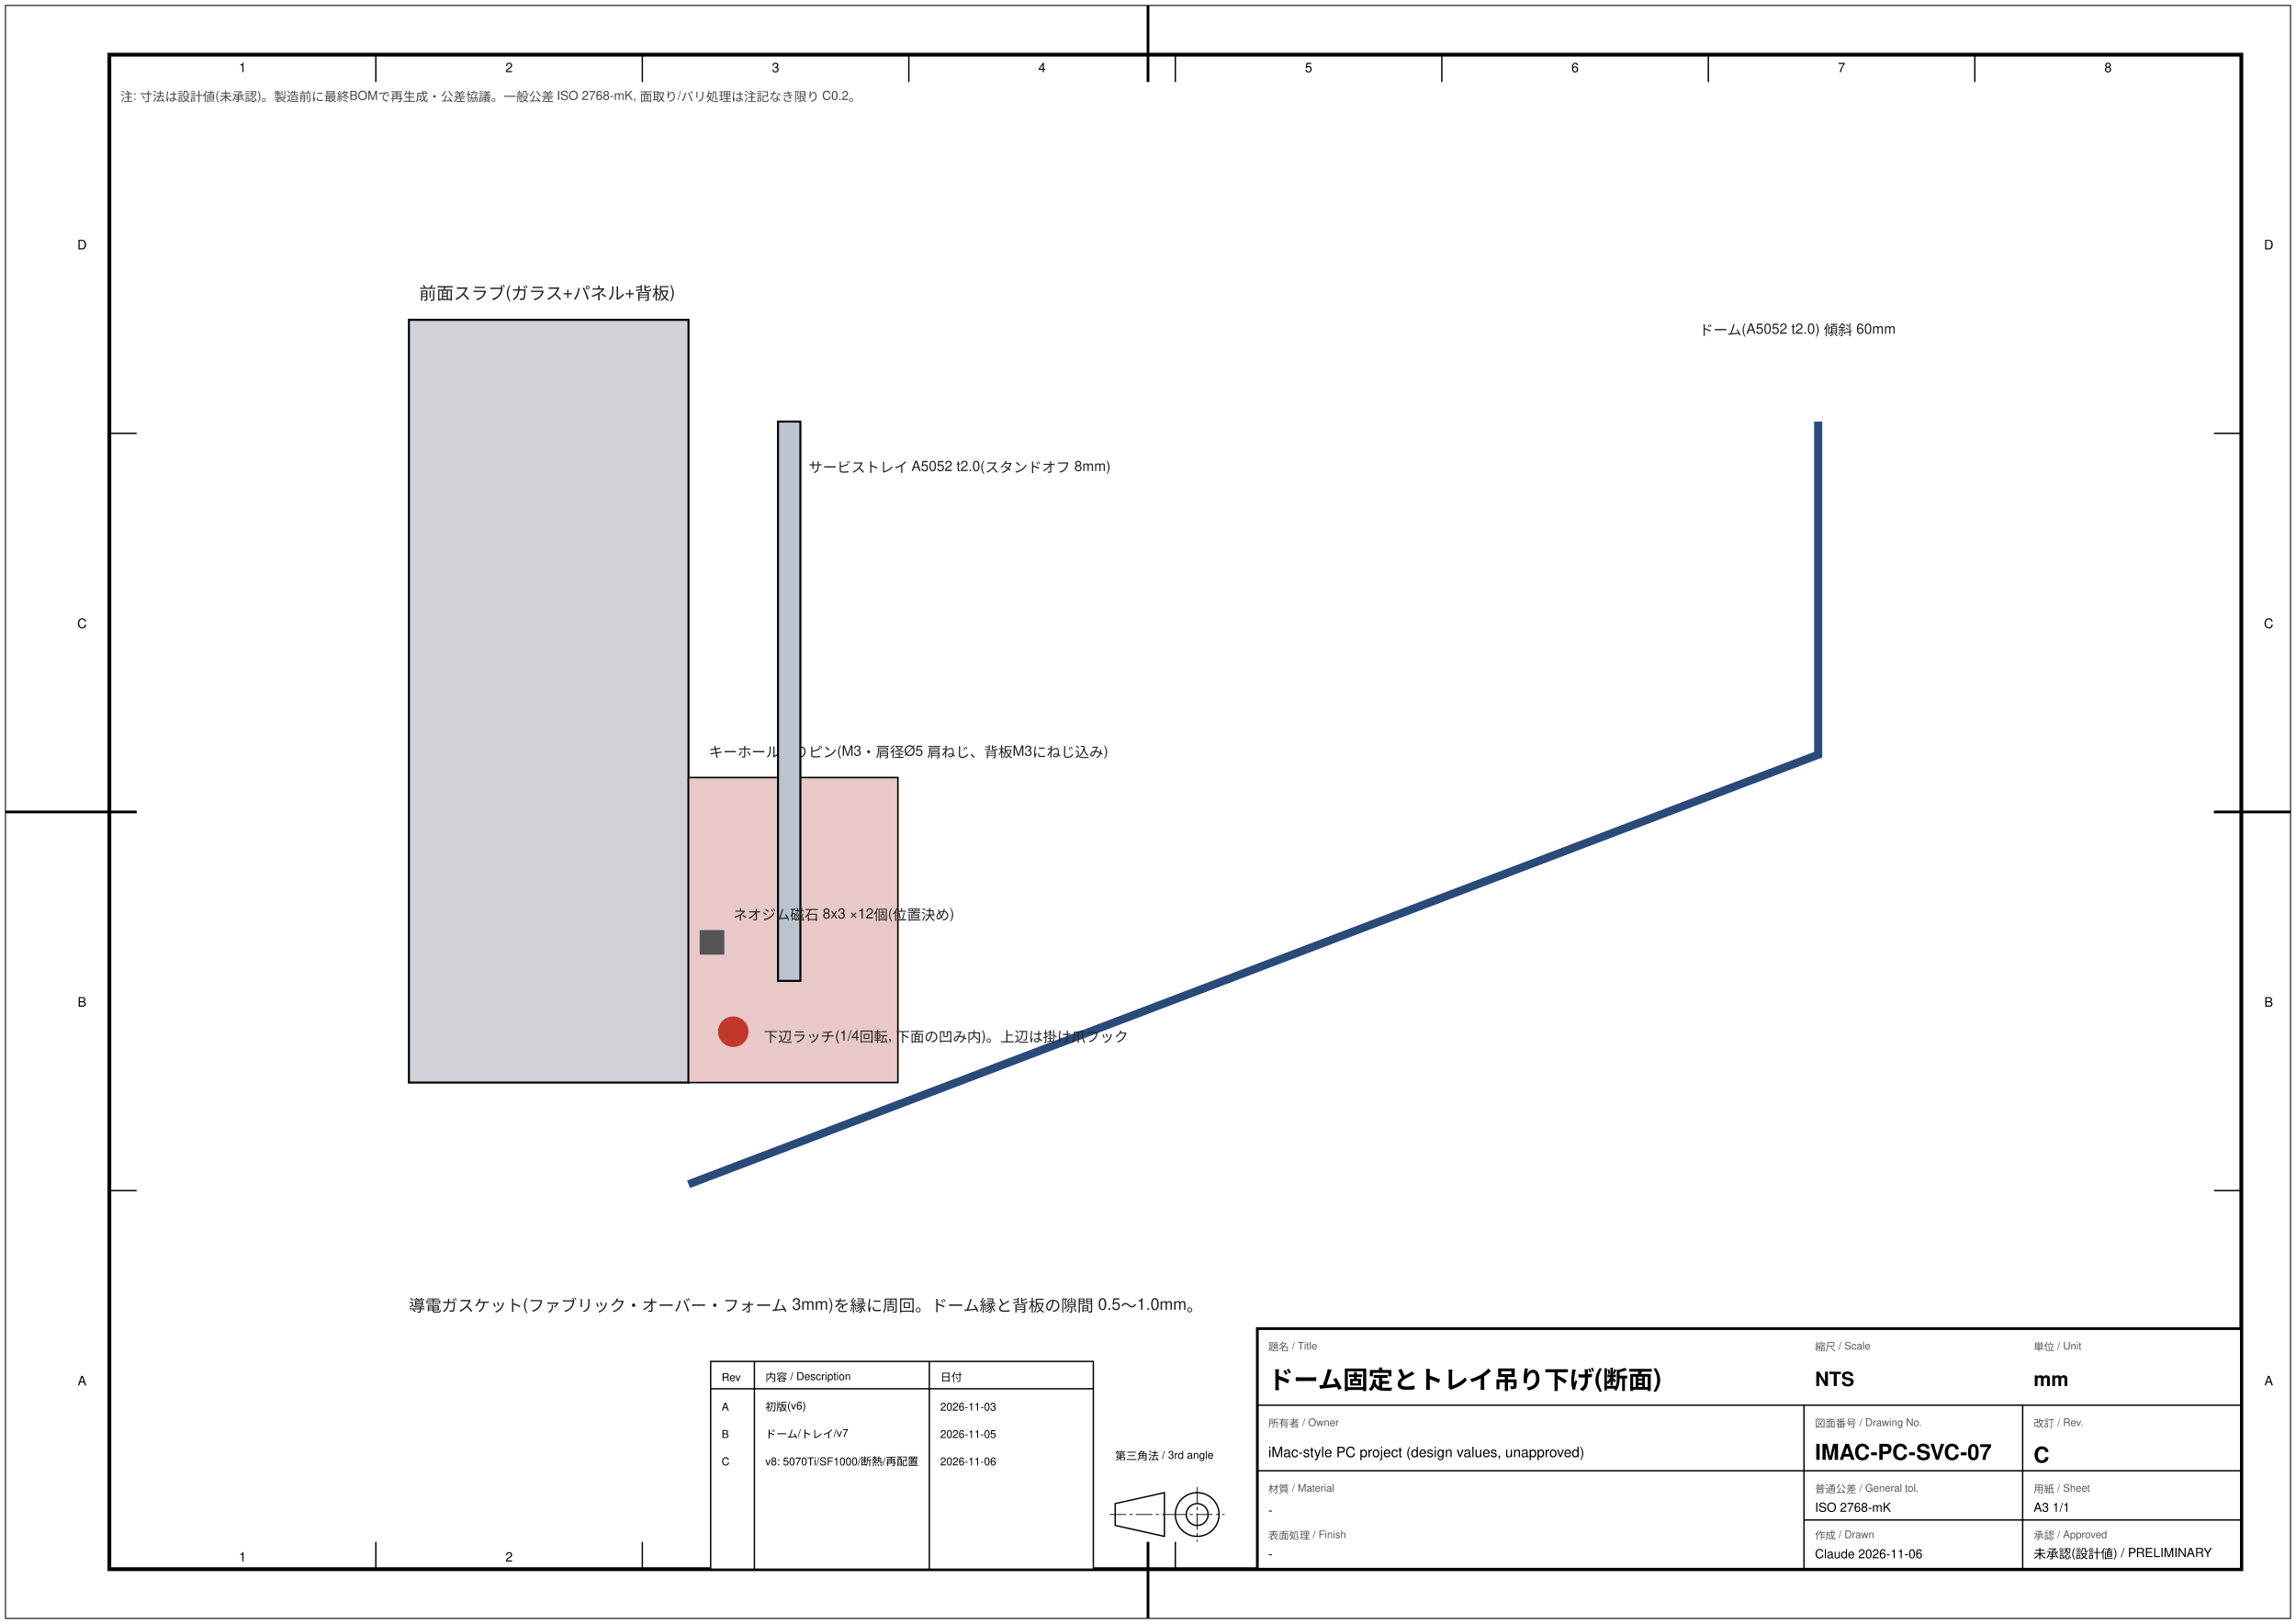
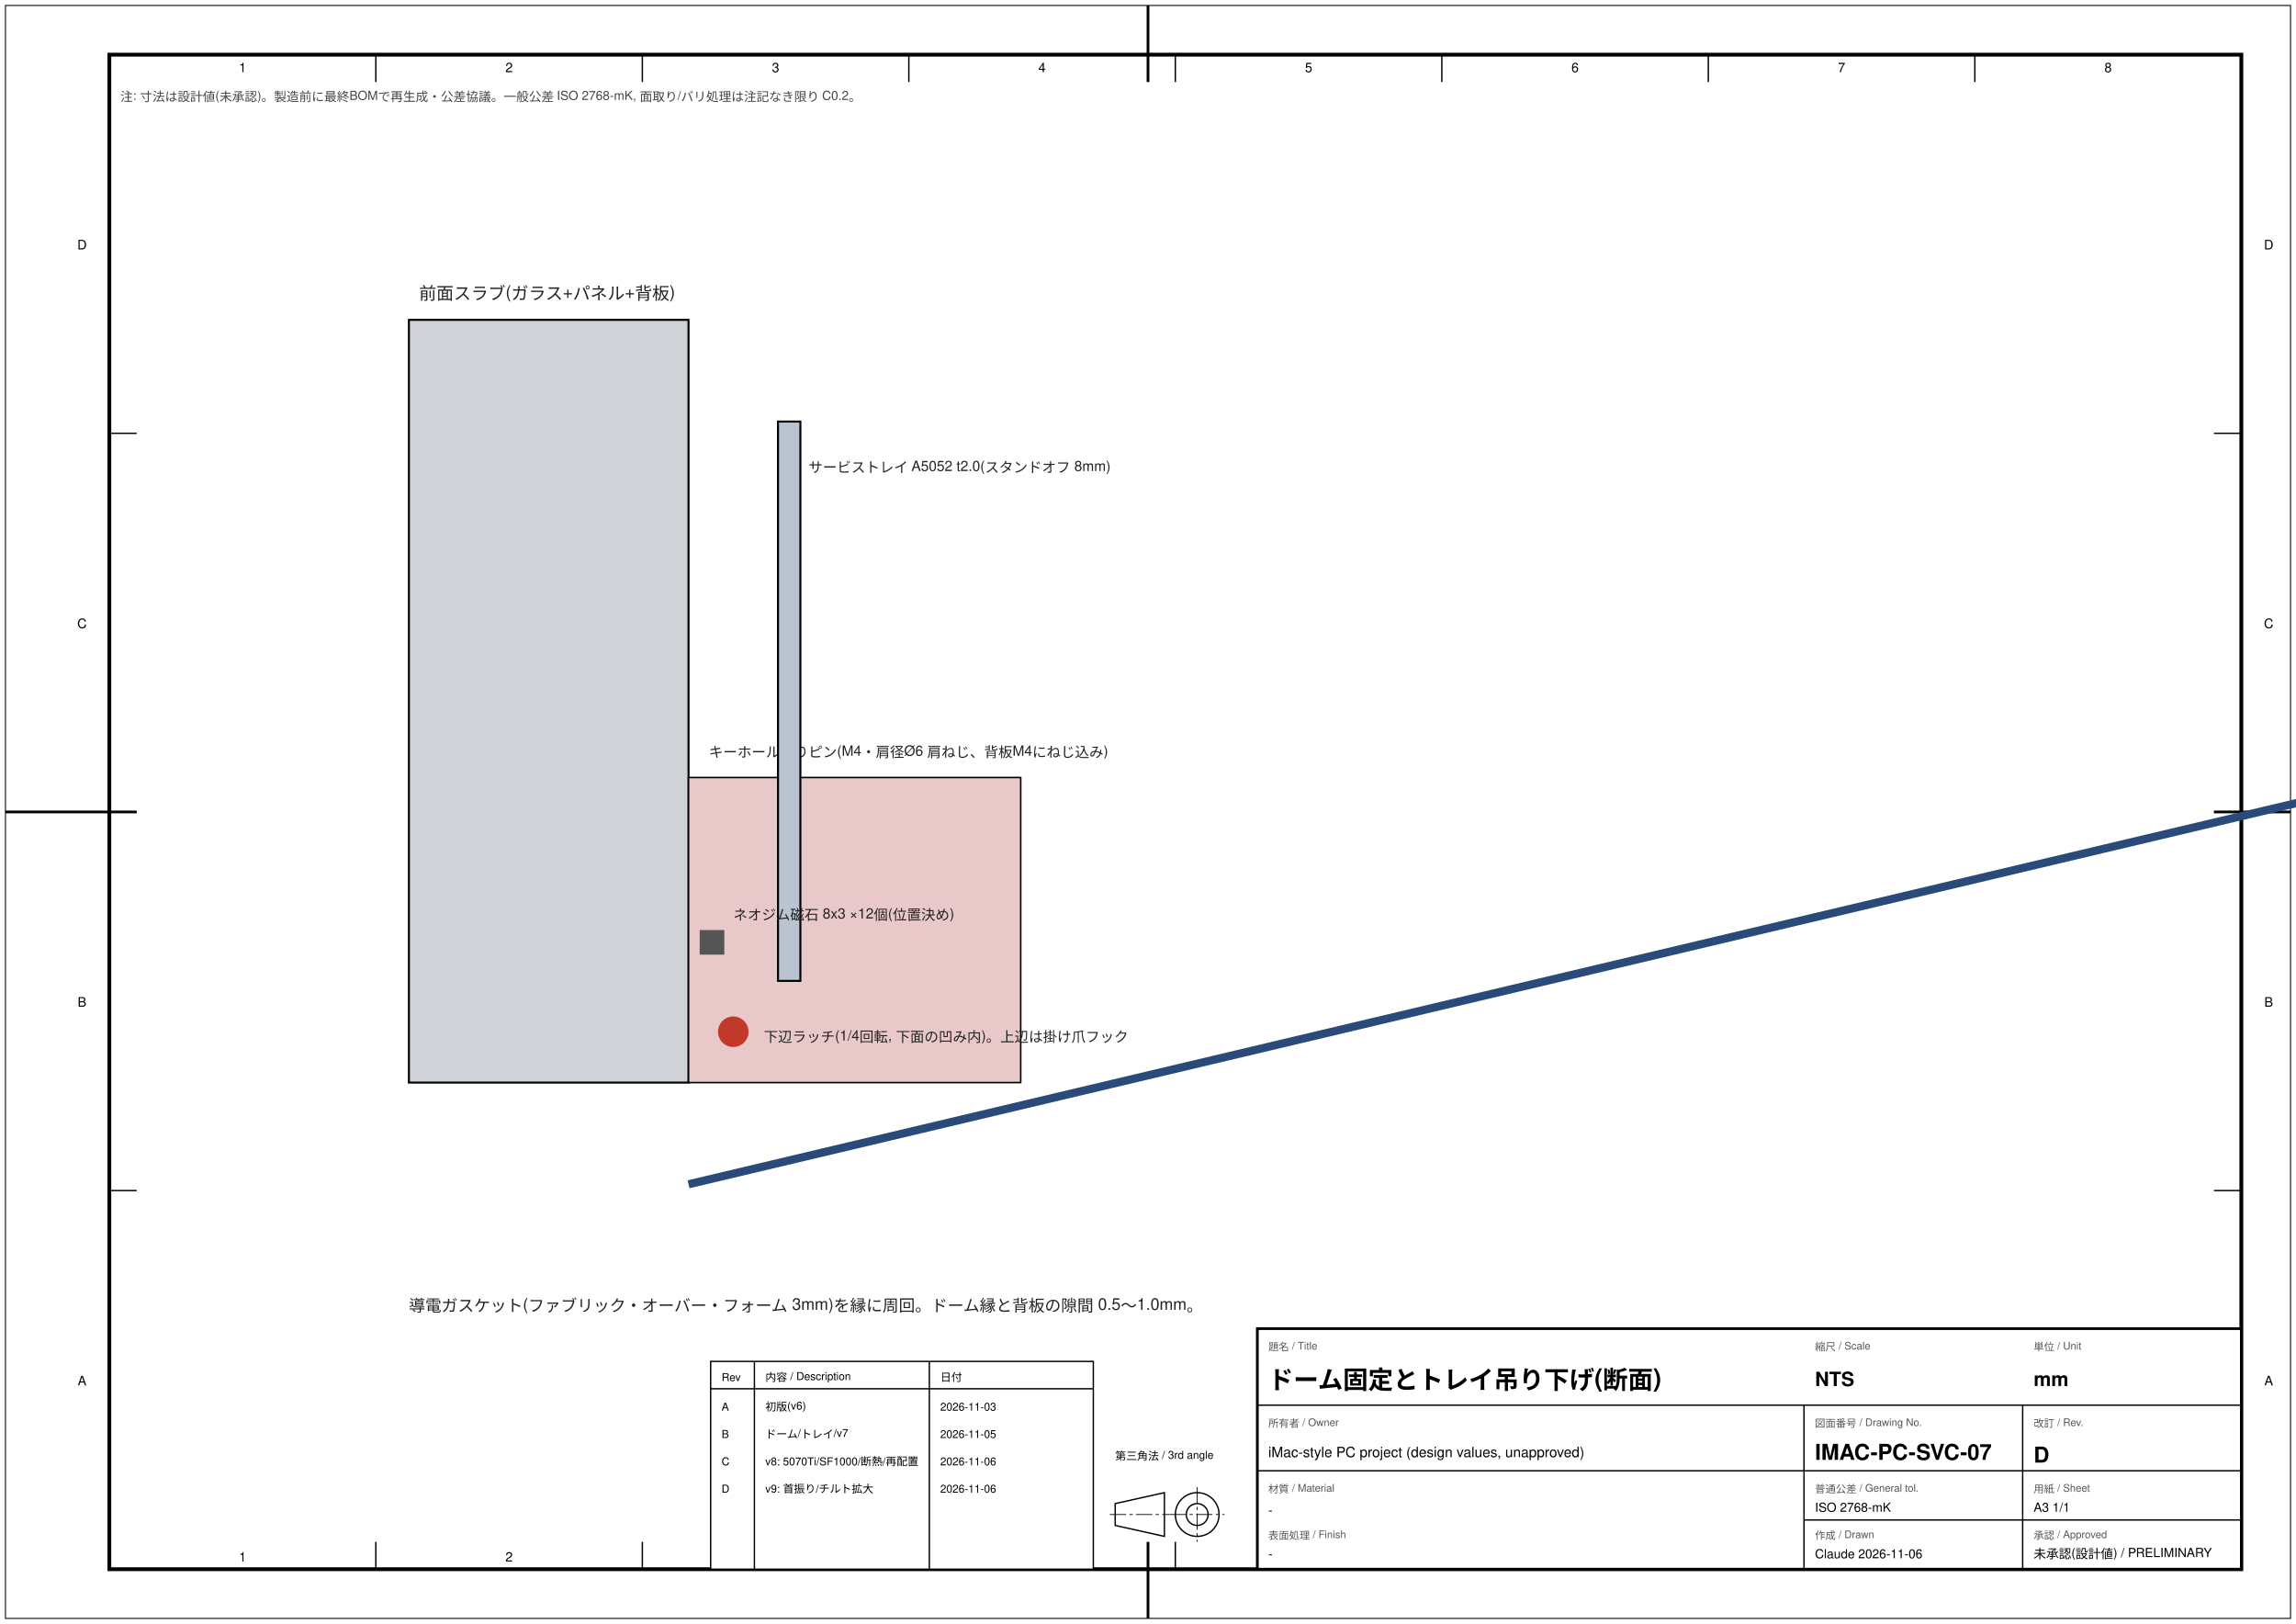
<svg xmlns="http://www.w3.org/2000/svg" viewBox="0 0 420 297" font-family="Helvetica,Arial,sans-serif">
  <defs>
    <marker id="a" markerWidth="6" markerHeight="6" refX="5" refY="3" orient="auto">
      <path d="M0,0 L6,3 L0,6 z" fill="#1a7f37" />
    </marker>
  </defs>
  <rect width="100%" height="100%" fill="#fff" />
  <rect x="1" y="1" width="418" height="295" fill="none" stroke="#000" stroke-width=".18" />
  <rect x="20" y="10" width="390" height="277" fill="none" stroke="#000" stroke-width=".7" />
  <line x1="68.75" y1="10" x2="68.75" y2="15" stroke="#000" stroke-width="0.25" />
  <line x1="68.75" y1="287" x2="68.75" y2="282" stroke="#000" stroke-width="0.25" />
  <text x="44.38" y="13.20" font-size="2.4" text-anchor="middle" font-weight="normal" fill="#000">1</text>
  <text x="44.38" y="285.60" font-size="2.4" text-anchor="middle" font-weight="normal" fill="#000">1</text>
  <line x1="117.5" y1="10" x2="117.5" y2="15" stroke="#000" stroke-width="0.25" />
  <line x1="117.5" y1="287" x2="117.5" y2="282" stroke="#000" stroke-width="0.25" />
  <text x="93.12" y="13.20" font-size="2.4" text-anchor="middle" font-weight="normal" fill="#000">2</text>
  <text x="93.12" y="285.60" font-size="2.4" text-anchor="middle" font-weight="normal" fill="#000">2</text>
  <line x1="166.25" y1="10" x2="166.25" y2="15" stroke="#000" stroke-width="0.25" />
  <line x1="166.25" y1="287" x2="166.25" y2="282" stroke="#000" stroke-width="0.25" />
  <text x="141.88" y="13.20" font-size="2.4" text-anchor="middle" font-weight="normal" fill="#000">3</text>
  <text x="141.88" y="285.60" font-size="2.4" text-anchor="middle" font-weight="normal" fill="#000">3</text>
  <line x1="215.0" y1="10" x2="215.0" y2="15" stroke="#000" stroke-width="0.25" />
  <line x1="215.0" y1="287" x2="215.0" y2="282" stroke="#000" stroke-width="0.25" />
  <text x="190.62" y="13.20" font-size="2.4" text-anchor="middle" font-weight="normal" fill="#000">4</text>
  <text x="190.62" y="285.60" font-size="2.4" text-anchor="middle" font-weight="normal" fill="#000">4</text>
  <line x1="263.75" y1="10" x2="263.75" y2="15" stroke="#000" stroke-width="0.25" />
  <line x1="263.75" y1="287" x2="263.75" y2="282" stroke="#000" stroke-width="0.25" />
  <text x="239.38" y="13.20" font-size="2.4" text-anchor="middle" font-weight="normal" fill="#000">5</text>
  <text x="239.38" y="285.60" font-size="2.4" text-anchor="middle" font-weight="normal" fill="#000">5</text>
  <line x1="312.5" y1="10" x2="312.5" y2="15" stroke="#000" stroke-width="0.25" />
  <line x1="312.5" y1="287" x2="312.5" y2="282" stroke="#000" stroke-width="0.25" />
  <text x="288.12" y="13.20" font-size="2.4" text-anchor="middle" font-weight="normal" fill="#000">6</text>
  <text x="288.12" y="285.60" font-size="2.4" text-anchor="middle" font-weight="normal" fill="#000">6</text>
  <line x1="361.25" y1="10" x2="361.25" y2="15" stroke="#000" stroke-width="0.25" />
  <line x1="361.25" y1="287" x2="361.25" y2="282" stroke="#000" stroke-width="0.25" />
  <text x="336.88" y="13.20" font-size="2.4" text-anchor="middle" font-weight="normal" fill="#000">7</text>
  <text x="336.88" y="285.60" font-size="2.4" text-anchor="middle" font-weight="normal" fill="#000">7</text>
  <text x="385.62" y="13.20" font-size="2.4" text-anchor="middle" font-weight="normal" fill="#000">8</text>
  <text x="385.62" y="285.60" font-size="2.4" text-anchor="middle" font-weight="normal" fill="#000">8</text>
  <line x1="20" y1="79.25" x2="25" y2="79.25" stroke="#000" stroke-width="0.25" />
  <line x1="410" y1="79.25" x2="405" y2="79.25" stroke="#000" stroke-width="0.25" />
  <line x1="20" y1="148.5" x2="25" y2="148.5" stroke="#000" stroke-width="0.25" />
  <line x1="410" y1="148.5" x2="405" y2="148.5" stroke="#000" stroke-width="0.25" />
  <line x1="20" y1="217.75" x2="25" y2="217.75" stroke="#000" stroke-width="0.25" />
  <line x1="410" y1="217.75" x2="405" y2="217.75" stroke="#000" stroke-width="0.25" />
  <text x="15.00" y="45.62" font-size="2.4" text-anchor="middle" font-weight="normal" fill="#000">D</text>
  <text x="415.00" y="45.62" font-size="2.4" text-anchor="middle" font-weight="normal" fill="#000">D</text>
  <text x="15.00" y="114.88" font-size="2.4" text-anchor="middle" font-weight="normal" fill="#000">C</text>
  <text x="415.00" y="114.88" font-size="2.4" text-anchor="middle" font-weight="normal" fill="#000">C</text>
  <text x="15.00" y="184.12" font-size="2.4" text-anchor="middle" font-weight="normal" fill="#000">B</text>
  <text x="415.00" y="184.12" font-size="2.4" text-anchor="middle" font-weight="normal" fill="#000">B</text>
  <text x="15.00" y="253.38" font-size="2.4" text-anchor="middle" font-weight="normal" fill="#000">A</text>
  <text x="415.00" y="253.38" font-size="2.4" text-anchor="middle" font-weight="normal" fill="#000">A</text>
  <line x1="1" y1="148.5" x2="25" y2="148.5" stroke="#000" stroke-width="0.5" />
  <line x1="405" y1="148.5" x2="419" y2="148.5" stroke="#000" stroke-width="0.5" />
  <line x1="210.0" y1="1" x2="210.0" y2="15" stroke="#000" stroke-width="0.5" />
  <line x1="210.0" y1="282" x2="210.0" y2="296" stroke="#000" stroke-width="0.5" />
  <rect x="230" y="243" width="180" height="44" fill="#fff" stroke="#000" stroke-width=".5" />
  <line x1="230" y1="257" x2="410" y2="257" stroke="#000" stroke-width="0.25" />
  <line x1="230" y1="269" x2="410" y2="269" stroke="#000" stroke-width="0.25" />
  <line x1="330" y1="257" x2="330" y2="287" stroke="#000" stroke-width="0.25" />
  <line x1="370" y1="257" x2="370" y2="287" stroke="#000" stroke-width="0.25" />
  <line x1="330" y1="278" x2="410" y2="278" stroke="#000" stroke-width="0.25" />
  <text x="232.00" y="247.00" font-size="1.9" text-anchor="start" font-weight="normal" fill="#555">題名 / Title</text>
  <text x="232.00" y="254.00" font-size="4.6" text-anchor="start" font-weight="bold" fill="#000">ドーム固定とトレイ吊り下げ(断面)</text>
  <text x="232.00" y="261.00" font-size="1.9" text-anchor="start" font-weight="normal" fill="#555">所有者 / Owner</text>
  <text x="232.00" y="266.50" font-size="2.6" text-anchor="start" font-weight="normal" fill="#000">iMac-style PC project (design values, unapproved)</text>
  <text x="232.00" y="273.00" font-size="1.9" text-anchor="start" font-weight="normal" fill="#555">材質 / Material</text>
  <text x="232.00" y="277.00" font-size="2.3" text-anchor="start" font-weight="normal" fill="#000">-</text>
  <text x="232.00" y="281.50" font-size="1.9" text-anchor="start" font-weight="normal" fill="#555">表面処理 / Finish</text>
  <text x="232.00" y="285.00" font-size="2.3" text-anchor="start" font-weight="normal" fill="#000">-</text>
  <text x="332.00" y="261.00" font-size="1.9" text-anchor="start" font-weight="normal" fill="#555">図面番号 / Drawing No.</text>
  <text x="332.00" y="267.00" font-size="4.0" text-anchor="start" font-weight="bold" fill="#000">IMAC-PC-SVC-07</text>
  <text x="332.00" y="273.00" font-size="1.9" text-anchor="start" font-weight="normal" fill="#555">普通公差 / General tol.</text>
  <text x="332.00" y="276.50" font-size="2.3" text-anchor="start" font-weight="normal" fill="#000">ISO 2768-mK</text>
  <text x="372.00" y="261.00" font-size="1.9" text-anchor="start" font-weight="normal" fill="#555">改訂 / Rev.</text>
-   <text x="372.00" y="267.50" font-size="4.0" text-anchor="start" font-weight="bold" fill="#000">C</text>
+   <text x="372.00" y="267.50" font-size="4.0" text-anchor="start" font-weight="bold" fill="#000">D</text>
  <text x="372.00" y="273.00" font-size="1.9" text-anchor="start" font-weight="normal" fill="#555">用紙 / Sheet</text>
  <text x="372.00" y="276.50" font-size="2.3" text-anchor="start" font-weight="normal" fill="#000">A3  1/1</text>
  <text x="332.00" y="247.00" font-size="1.9" text-anchor="start" font-weight="normal" fill="#555">縮尺 / Scale</text>
  <text x="332.00" y="253.50" font-size="3.6" text-anchor="start" font-weight="bold" fill="#000">NTS</text>
  <text x="372.00" y="247.00" font-size="1.9" text-anchor="start" font-weight="normal" fill="#555">単位 / Unit</text>
  <text x="372.00" y="253.50" font-size="3.6" text-anchor="start" font-weight="bold" fill="#000">mm</text>
  <text x="332.00" y="281.50" font-size="1.9" text-anchor="start" font-weight="normal" fill="#555">作成 / Drawn</text>
  <text x="332.00" y="285.00" font-size="2.3" text-anchor="start" font-weight="normal" fill="#000">Claude 2026-11-06</text>
  <text x="372.00" y="281.50" font-size="1.9" text-anchor="start" font-weight="normal" fill="#555">承認 / Approved</text>
  <text x="372.00" y="285.00" font-size="2.3" text-anchor="start" font-weight="normal" fill="#000">未承認(設計値) / PRELIMINARY</text>
  <g transform="translate(204,273)" stroke="#000" stroke-width=".25" fill="none">
    <path d="M0,2 L9,0 L9,8 L0,6 Z" />
    <line x1="-1" y1="4" x2="10" y2="4" stroke="#000" stroke-width="0.15" stroke-dasharray="3,0.6,0.6,0.6" />
    <circle cx="15" cy="4" r="4" />
    <circle cx="15" cy="4" r="2" />
    <line x1="10" y1="4" x2="20" y2="4" stroke="#000" stroke-width="0.15" stroke-dasharray="3,0.6,0.6,0.6" />
    <line x1="15" y1="-1" x2="15" y2="9" stroke="#000" stroke-width="0.15" stroke-dasharray="3,0.6,0.6,0.6" />
  </g>
  <text x="204.00" y="267.00" font-size="2.0" text-anchor="start" font-weight="normal" fill="#000">第三角法 / 3rd angle</text>
  <rect x="130" y="249" width="70" height="38" fill="#fff" stroke="#000" stroke-width=".25" />
  <line x1="130" y1="254" x2="200" y2="254" stroke="#000" stroke-width="0.25" />
  <line x1="138" y1="249" x2="138" y2="287" stroke="#000" stroke-width="0.25" />
  <line x1="170" y1="249" x2="170" y2="287" stroke="#000" stroke-width="0.25" />
  <text x="132.00" y="252.60" font-size="2.0" text-anchor="start" font-weight="normal" fill="#000">Rev</text>
  <text x="140.00" y="252.60" font-size="2.0" text-anchor="start" font-weight="normal" fill="#000">内容 / Description</text>
  <text x="172.00" y="252.60" font-size="2.0" text-anchor="start" font-weight="normal" fill="#000">日付</text>
  <text x="132.00" y="258.00" font-size="2.0" text-anchor="start" font-weight="normal" fill="#000">A</text>
  <text x="140.00" y="258.00" font-size="2.0" text-anchor="start" font-weight="normal" fill="#000">初版(v6)</text>
  <text x="172.00" y="258.00" font-size="2.0" text-anchor="start" font-weight="normal" fill="#000">2026-11-03</text>
  <text x="132.00" y="263.00" font-size="2.0" text-anchor="start" font-weight="normal" fill="#000">B</text>
  <text x="140.00" y="263.00" font-size="2.0" text-anchor="start" font-weight="normal" fill="#000">ドーム/トレイ/v7</text>
  <text x="172.00" y="263.00" font-size="2.0" text-anchor="start" font-weight="normal" fill="#000">2026-11-05</text>
  <text x="132.00" y="268.00" font-size="2.0" text-anchor="start" font-weight="normal" fill="#000">C</text>
  <text x="140.00" y="268.00" font-size="2.0" text-anchor="start" font-weight="normal" fill="#000">v8: 5070Ti/SF1000/断熱/再配置</text>
  <text x="172.00" y="268.00" font-size="2.0" text-anchor="start" font-weight="normal" fill="#000">2026-11-06</text>
+   <text x="132.00" y="273.00" font-size="2.0" text-anchor="start" font-weight="normal" fill="#000">D</text>
+   <text x="140.00" y="273.00" font-size="2.0" text-anchor="start" font-weight="normal" fill="#000">v9: 首振り/チルト拡大</text>
+   <text x="172.00" y="273.00" font-size="2.0" text-anchor="start" font-weight="normal" fill="#000">2026-11-06</text>
  <text x="22.00" y="18.50" font-size="2.3" text-anchor="start" font-weight="normal" fill="#444">注: 寸法は設計値(未承認)。製造前に最終BOMで再生成・公差協議。一般公差 ISO 2768-mK, 面取り/バリ処理は注記なき限り C0.2。</text>
  <g transform="translate(19,12) scale(0.93)">
    <rect x="60" y="50" width="55" height="150" fill="#cfd3d8" stroke="#000" stroke-width=".4" />
    <text x="62" y="46" font-size="3.4" text-anchor="start" fill="#222">前面スラブ(ガラス+パネル+背板)</text>
-     <rect x="115.0" y="140" width="41.184" height="60" fill="#e8c8c8" stroke="#000" stroke-width=".3" />
-     <text x="119.0" y="136" font-size="2.8" text-anchor="start" fill="#222">キーホール吊りピン(M3・肩径Ø5 肩ねじ、背板M3にねじ込み)</text>
+     <rect x="115.0" y="140" width="65.34" height="60" fill="#e8c8c8" stroke="#000" stroke-width=".3" />
+     <text x="119.0" y="136" font-size="2.8" text-anchor="start" fill="#222">キーホール吊りピン(M4・肩径Ø6 肩ねじ、背板M4にねじ込み)</text>
    <rect x="132.6" y="70" width="4.4" height="110" fill="#b9c4d0" stroke="#000" stroke-width=".4" />
    <text x="138.6" y="80" font-size="2.8" text-anchor="start" fill="#222">サービストレイ A5052 t2.0(スタンドオフ 8mm)</text>
-     <path d="M115.0 220 L337.2 135.52 L337.2 70" fill="none" stroke="#2a4a7a" stroke-width="1.6" />
-     <text x="313.8" y="53" font-size="2.8" text-anchor="start" fill="#222">ドーム(A5052 t2.0) 傾斜 60mm</text>
+     <path d="M115.0 220 L471.4 135.52 L471.4 70" fill="none" stroke="#2a4a7a" stroke-width="1.6" />
+     <text x="448" y="53" font-size="2.8" text-anchor="start" fill="#222">ドーム(A5052 t2.0) 傾斜 60mm</text>
    <circle cx="123.8" cy="190" r="3" fill="#c0392b" />
    <text x="129.8" y="192" font-size="2.8" text-anchor="start" fill="#222">下辺ラッチ(1/4回転, 下面の凹み内)。上辺は掛け爪フック</text>
    <rect x="117.2" y="170" width="4.84" height="4.84" fill="#555" />
    <text x="123.8" y="168" font-size="2.8" text-anchor="start" fill="#222">ネオジム磁石 8x3 ×12個(位置決め)</text>
    <text x="60" y="245" font-size="3.2" text-anchor="start" fill="#222">導電ガスケット(ファブリック・オーバー・フォーム 3mm)を縁に周回。ドーム縁と背板の隙間 0.5〜1.0mm。</text>
  </g>
</svg>
